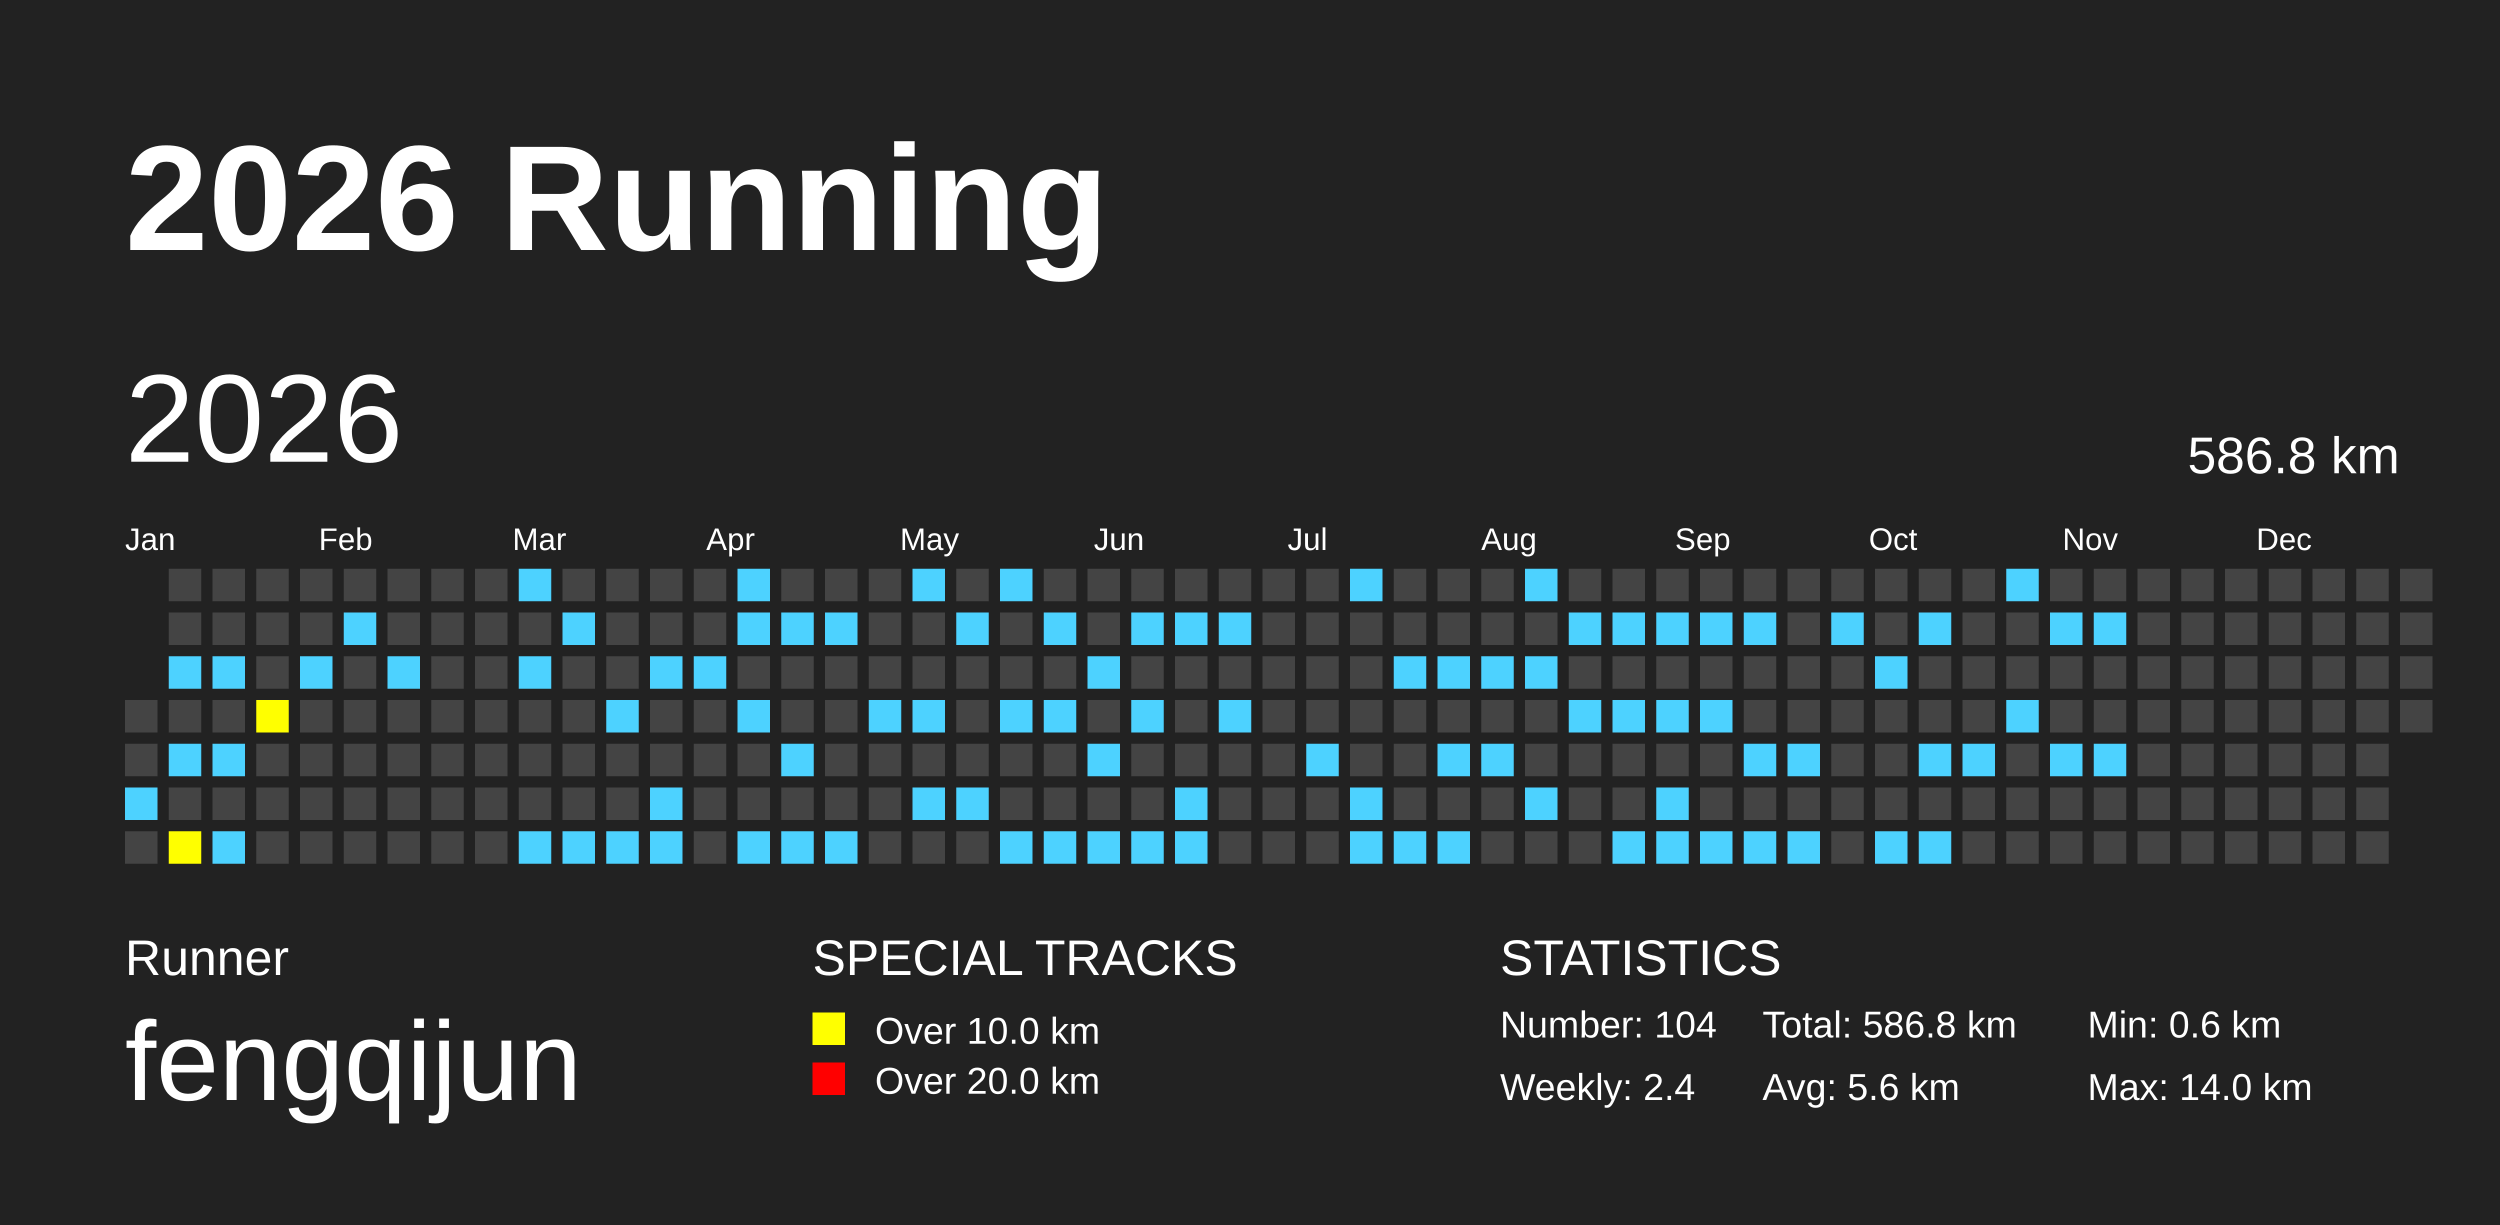
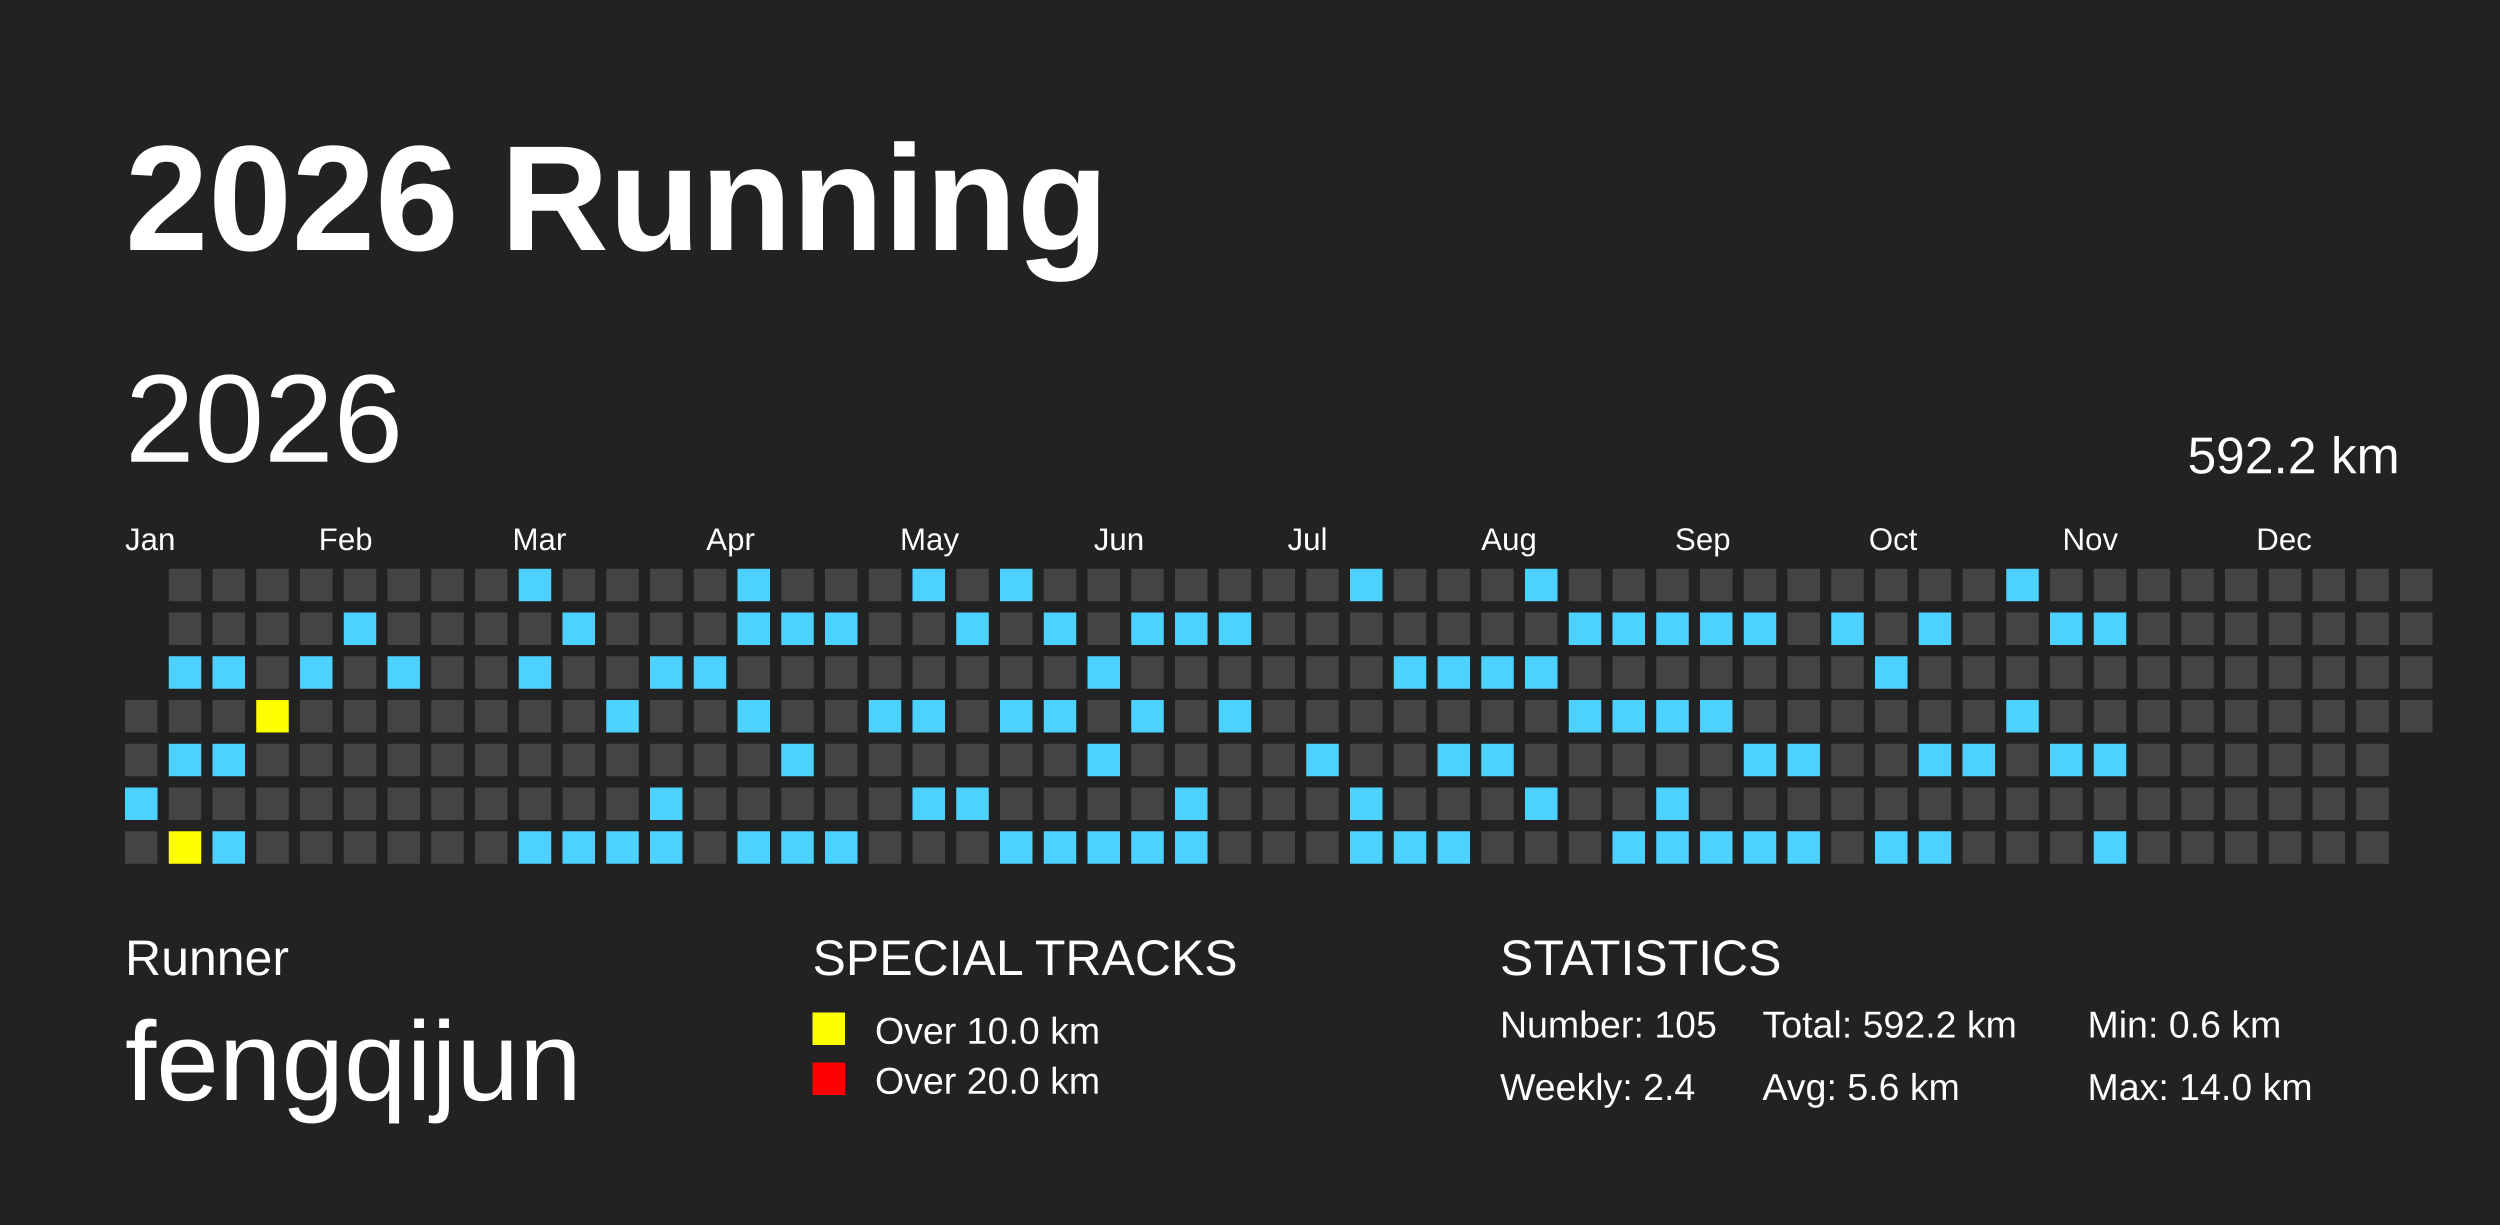
<svg xmlns="http://www.w3.org/2000/svg" baseProfile="full" height="98mm" version="1.1" viewBox="0,0,200,98" width="200mm">
  <defs />
  <rect fill="#222222" height="98" width="200" x="0" y="0" />
  <text fill="#FFFFFF" style="font-size:12px; font-family:Arial; font-weight:bold;" x="10" y="20">2026 Running</text>
  <text fill="#FFFFFF" style="font-size:4px; font-family:Arial" x="10" y="78">Runner</text>
  <text fill="#FFFFFF" style="font-size:9px; font-family:Arial" x="10" y="88">fengqijun</text>
  <text fill="#FFFFFF" style="font-size:4px; font-family:Arial" x="65" y="78">SPECIAL TRACKS</text>
  <rect fill="yellow" height="2.6" width="2.6" x="65" y="81" />
  <text fill="#FFFFFF" style="font-size:3px; font-family:Arial" x="70" y="83.5">Over 10.0 km</text>
  <rect fill="red" height="2.6" width="2.6" x="65" y="85" />
  <text fill="#FFFFFF" style="font-size:3px; font-family:Arial" x="70" y="87.5">Over 20.0 km</text>
  <text fill="#FFFFFF" style="font-size:4px; font-family:Arial" x="120" y="78">STATISTICS</text>
-   <text fill="#FFFFFF" style="font-size:3px; font-family:Arial" x="120" y="83">Number: 104</text>
+   <text fill="#FFFFFF" style="font-size:3px; font-family:Arial" x="120" y="83">Number: 105</text>
  <text fill="#FFFFFF" style="font-size:3px; font-family:Arial" x="120" y="88">Weekly: 2.4</text>
-   <text fill="#FFFFFF" style="font-size:3px; font-family:Arial" x="141" y="83">Total: 586.8 km</text>
+   <text fill="#FFFFFF" style="font-size:3px; font-family:Arial" x="141" y="83">Total: 592.2 km</text>
  <text fill="#FFFFFF" style="font-size:3px; font-family:Arial" x="141" y="88">Avg: 5.6 km</text>
  <text fill="#FFFFFF" style="font-size:3px; font-family:Arial" x="167" y="83">Min: 0.6 km</text>
  <text fill="#FFFFFF" style="font-size:3px; font-family:Arial" x="167" y="88">Max: 14.0 km</text>
  <text dominant-baseline="hanging" fill="#FFFFFF" style="font-size:10.0px; font-family:Arial;" x="10" y="30">2026</text>
-   <text dominant-baseline="hanging" fill="#FFFFFF" style="font-size:4.125px; font-family:Arial;" x="175" y="35">586.8 km</text>
+   <text dominant-baseline="hanging" fill="#FFFFFF" style="font-size:4.125px; font-family:Arial;" x="175" y="35">592.2 km</text>
  <text fill="#FFFFFF" style="font-size:2.5px; font-family:Arial" x="10.0" y="44">Jan</text>
  <text fill="#FFFFFF" style="font-size:2.5px; font-family:Arial" x="25.5" y="44">Feb</text>
  <text fill="#FFFFFF" style="font-size:2.5px; font-family:Arial" x="41.0" y="44">Mar</text>
  <text fill="#FFFFFF" style="font-size:2.5px; font-family:Arial" x="56.5" y="44">Apr</text>
  <text fill="#FFFFFF" style="font-size:2.5px; font-family:Arial" x="72.0" y="44">May</text>
  <text fill="#FFFFFF" style="font-size:2.5px; font-family:Arial" x="87.5" y="44">Jun</text>
  <text fill="#FFFFFF" style="font-size:2.5px; font-family:Arial" x="103.0" y="44">Jul</text>
  <text fill="#FFFFFF" style="font-size:2.5px; font-family:Arial" x="118.5" y="44">Aug</text>
  <text fill="#FFFFFF" style="font-size:2.5px; font-family:Arial" x="134.0" y="44">Sep</text>
  <text fill="#FFFFFF" style="font-size:2.5px; font-family:Arial" x="149.5" y="44">Oct</text>
  <text fill="#FFFFFF" style="font-size:2.5px; font-family:Arial" x="165.0" y="44">Nov</text>
  <text fill="#FFFFFF" style="font-size:2.5px; font-family:Arial" x="180.5" y="44">Dec</text>
  <rect fill="#444444" height="2.6" width="2.6" x="10.0" y="56.0" />
  <rect fill="#444444" height="2.6" width="2.6" x="10.0" y="59.5" />
  <rect fill="#4DD2FF" height="2.6" width="2.6" x="10.0" y="63.0" />
  <rect fill="#444444" height="2.6" width="2.6" x="10.0" y="66.5" />
  <rect fill="#444444" height="2.6" width="2.6" x="13.5" y="45.5" />
  <rect fill="#444444" height="2.6" width="2.6" x="13.5" y="49.0" />
  <rect fill="#4DD2FF" height="2.6" width="2.6" x="13.5" y="52.5" />
  <rect fill="#444444" height="2.6" width="2.6" x="13.5" y="56.0" />
  <rect fill="#4DD2FF" height="2.6" width="2.6" x="13.5" y="59.5" />
  <rect fill="#444444" height="2.6" width="2.6" x="13.5" y="63.0" />
  <rect fill="yellow" height="2.6" width="2.6" x="13.5" y="66.5" />
  <rect fill="#444444" height="2.6" width="2.6" x="17.0" y="45.5" />
  <rect fill="#444444" height="2.6" width="2.6" x="17.0" y="49.0" />
  <rect fill="#4DD2FF" height="2.6" width="2.6" x="17.0" y="52.5" />
  <rect fill="#444444" height="2.6" width="2.6" x="17.0" y="56.0" />
  <rect fill="#4DD2FF" height="2.6" width="2.6" x="17.0" y="59.5" />
  <rect fill="#444444" height="2.6" width="2.6" x="17.0" y="63.0" />
  <rect fill="#4DD2FF" height="2.6" width="2.6" x="17.0" y="66.5" />
  <rect fill="#444444" height="2.6" width="2.6" x="20.5" y="45.5" />
  <rect fill="#444444" height="2.6" width="2.6" x="20.5" y="49.0" />
  <rect fill="#444444" height="2.6" width="2.6" x="20.5" y="52.5" />
  <rect fill="yellow" height="2.6" width="2.6" x="20.5" y="56.0" />
  <rect fill="#444444" height="2.6" width="2.6" x="20.5" y="59.5" />
  <rect fill="#444444" height="2.6" width="2.6" x="20.5" y="63.0" />
  <rect fill="#444444" height="2.6" width="2.6" x="20.5" y="66.5" />
  <rect fill="#444444" height="2.6" width="2.6" x="24.0" y="45.5" />
  <rect fill="#444444" height="2.6" width="2.6" x="24.0" y="49.0" />
  <rect fill="#4DD2FF" height="2.6" width="2.6" x="24.0" y="52.5" />
  <rect fill="#444444" height="2.6" width="2.6" x="24.0" y="56.0" />
  <rect fill="#444444" height="2.6" width="2.6" x="24.0" y="59.5" />
  <rect fill="#444444" height="2.6" width="2.6" x="24.0" y="63.0" />
  <rect fill="#444444" height="2.6" width="2.6" x="24.0" y="66.5" />
  <rect fill="#444444" height="2.6" width="2.6" x="27.5" y="45.5" />
  <rect fill="#4DD2FF" height="2.6" width="2.6" x="27.5" y="49.0" />
  <rect fill="#444444" height="2.6" width="2.6" x="27.5" y="52.5" />
  <rect fill="#444444" height="2.6" width="2.6" x="27.5" y="56.0" />
  <rect fill="#444444" height="2.6" width="2.6" x="27.5" y="59.5" />
  <rect fill="#444444" height="2.6" width="2.6" x="27.5" y="63.0" />
  <rect fill="#444444" height="2.6" width="2.6" x="27.5" y="66.5" />
  <rect fill="#444444" height="2.6" width="2.6" x="31.0" y="45.5" />
  <rect fill="#444444" height="2.6" width="2.6" x="31.0" y="49.0" />
  <rect fill="#4DD2FF" height="2.6" width="2.6" x="31.0" y="52.5" />
  <rect fill="#444444" height="2.6" width="2.6" x="31.0" y="56.0" />
  <rect fill="#444444" height="2.6" width="2.6" x="31.0" y="59.5" />
  <rect fill="#444444" height="2.6" width="2.6" x="31.0" y="63.0" />
  <rect fill="#444444" height="2.6" width="2.6" x="31.0" y="66.5" />
  <rect fill="#444444" height="2.6" width="2.6" x="34.5" y="45.5" />
  <rect fill="#444444" height="2.6" width="2.6" x="34.5" y="49.0" />
  <rect fill="#444444" height="2.6" width="2.6" x="34.5" y="52.5" />
  <rect fill="#444444" height="2.6" width="2.6" x="34.5" y="56.0" />
  <rect fill="#444444" height="2.6" width="2.6" x="34.5" y="59.5" />
  <rect fill="#444444" height="2.6" width="2.6" x="34.5" y="63.0" />
  <rect fill="#444444" height="2.6" width="2.6" x="34.5" y="66.5" />
  <rect fill="#444444" height="2.6" width="2.6" x="38.0" y="45.5" />
  <rect fill="#444444" height="2.6" width="2.6" x="38.0" y="49.0" />
  <rect fill="#444444" height="2.6" width="2.6" x="38.0" y="52.5" />
  <rect fill="#444444" height="2.6" width="2.6" x="38.0" y="56.0" />
  <rect fill="#444444" height="2.6" width="2.6" x="38.0" y="59.5" />
  <rect fill="#444444" height="2.6" width="2.6" x="38.0" y="63.0" />
  <rect fill="#444444" height="2.6" width="2.6" x="38.0" y="66.5" />
  <rect fill="#4DD2FF" height="2.6" width="2.6" x="41.5" y="45.5" />
  <rect fill="#444444" height="2.6" width="2.6" x="41.5" y="49.0" />
  <rect fill="#4DD2FF" height="2.6" width="2.6" x="41.5" y="52.5" />
  <rect fill="#444444" height="2.6" width="2.6" x="41.5" y="56.0" />
  <rect fill="#444444" height="2.6" width="2.6" x="41.5" y="59.5" />
  <rect fill="#444444" height="2.6" width="2.6" x="41.5" y="63.0" />
  <rect fill="#4DD2FF" height="2.6" width="2.6" x="41.5" y="66.5" />
  <rect fill="#444444" height="2.6" width="2.6" x="45.0" y="45.5" />
  <rect fill="#4DD2FF" height="2.6" width="2.6" x="45.0" y="49.0" />
  <rect fill="#444444" height="2.6" width="2.6" x="45.0" y="52.5" />
  <rect fill="#444444" height="2.6" width="2.6" x="45.0" y="56.0" />
  <rect fill="#444444" height="2.6" width="2.6" x="45.0" y="59.5" />
  <rect fill="#444444" height="2.6" width="2.6" x="45.0" y="63.0" />
  <rect fill="#4DD2FF" height="2.6" width="2.6" x="45.0" y="66.5" />
  <rect fill="#444444" height="2.6" width="2.6" x="48.5" y="45.5" />
  <rect fill="#444444" height="2.6" width="2.6" x="48.5" y="49.0" />
  <rect fill="#444444" height="2.6" width="2.6" x="48.5" y="52.5" />
  <rect fill="#4DD2FF" height="2.6" width="2.6" x="48.5" y="56.0" />
  <rect fill="#444444" height="2.6" width="2.6" x="48.5" y="59.5" />
  <rect fill="#444444" height="2.6" width="2.6" x="48.5" y="63.0" />
  <rect fill="#4DD2FF" height="2.6" width="2.6" x="48.5" y="66.5" />
  <rect fill="#444444" height="2.6" width="2.6" x="52.0" y="45.5" />
  <rect fill="#444444" height="2.6" width="2.6" x="52.0" y="49.0" />
  <rect fill="#4DD2FF" height="2.6" width="2.6" x="52.0" y="52.5" />
  <rect fill="#444444" height="2.6" width="2.6" x="52.0" y="56.0" />
  <rect fill="#444444" height="2.6" width="2.6" x="52.0" y="59.5" />
  <rect fill="#4DD2FF" height="2.6" width="2.6" x="52.0" y="63.0" />
  <rect fill="#4DD2FF" height="2.6" width="2.6" x="52.0" y="66.5" />
  <rect fill="#444444" height="2.6" width="2.6" x="55.5" y="45.5" />
  <rect fill="#444444" height="2.6" width="2.6" x="55.5" y="49.0" />
  <rect fill="#4DD2FF" height="2.6" width="2.6" x="55.5" y="52.5" />
  <rect fill="#444444" height="2.6" width="2.6" x="55.5" y="56.0" />
  <rect fill="#444444" height="2.6" width="2.6" x="55.5" y="59.5" />
  <rect fill="#444444" height="2.6" width="2.6" x="55.5" y="63.0" />
  <rect fill="#444444" height="2.6" width="2.6" x="55.5" y="66.5" />
  <rect fill="#4DD2FF" height="2.6" width="2.6" x="59.0" y="45.5" />
  <rect fill="#4DD2FF" height="2.6" width="2.6" x="59.0" y="49.0" />
  <rect fill="#444444" height="2.6" width="2.6" x="59.0" y="52.5" />
  <rect fill="#4DD2FF" height="2.6" width="2.6" x="59.0" y="56.0" />
  <rect fill="#444444" height="2.6" width="2.6" x="59.0" y="59.5" />
  <rect fill="#444444" height="2.6" width="2.6" x="59.0" y="63.0" />
  <rect fill="#4DD2FF" height="2.6" width="2.6" x="59.0" y="66.5" />
  <rect fill="#444444" height="2.6" width="2.6" x="62.5" y="45.5" />
  <rect fill="#4DD2FF" height="2.6" width="2.6" x="62.5" y="49.0" />
  <rect fill="#444444" height="2.6" width="2.6" x="62.5" y="52.5" />
  <rect fill="#444444" height="2.6" width="2.6" x="62.5" y="56.0" />
  <rect fill="#4DD2FF" height="2.6" width="2.6" x="62.5" y="59.5" />
  <rect fill="#444444" height="2.6" width="2.6" x="62.5" y="63.0" />
  <rect fill="#4DD2FF" height="2.6" width="2.6" x="62.5" y="66.5" />
  <rect fill="#444444" height="2.6" width="2.6" x="66.0" y="45.5" />
  <rect fill="#4DD2FF" height="2.6" width="2.6" x="66.0" y="49.0" />
  <rect fill="#444444" height="2.6" width="2.6" x="66.0" y="52.5" />
  <rect fill="#444444" height="2.6" width="2.6" x="66.0" y="56.0" />
  <rect fill="#444444" height="2.6" width="2.6" x="66.0" y="59.5" />
  <rect fill="#444444" height="2.6" width="2.6" x="66.0" y="63.0" />
  <rect fill="#4DD2FF" height="2.6" width="2.6" x="66.0" y="66.5" />
  <rect fill="#444444" height="2.6" width="2.6" x="69.5" y="45.5" />
  <rect fill="#444444" height="2.6" width="2.6" x="69.5" y="49.0" />
  <rect fill="#444444" height="2.6" width="2.6" x="69.5" y="52.5" />
  <rect fill="#4DD2FF" height="2.6" width="2.6" x="69.5" y="56.0" />
  <rect fill="#444444" height="2.6" width="2.6" x="69.5" y="59.5" />
  <rect fill="#444444" height="2.6" width="2.6" x="69.5" y="63.0" />
  <rect fill="#444444" height="2.6" width="2.6" x="69.5" y="66.5" />
  <rect fill="#4DD2FF" height="2.6" width="2.6" x="73.0" y="45.5" />
  <rect fill="#444444" height="2.6" width="2.6" x="73.0" y="49.0" />
  <rect fill="#444444" height="2.6" width="2.6" x="73.0" y="52.5" />
  <rect fill="#4DD2FF" height="2.6" width="2.6" x="73.0" y="56.0" />
  <rect fill="#444444" height="2.6" width="2.6" x="73.0" y="59.5" />
  <rect fill="#4DD2FF" height="2.6" width="2.6" x="73.0" y="63.0" />
  <rect fill="#444444" height="2.6" width="2.6" x="73.0" y="66.5" />
  <rect fill="#444444" height="2.6" width="2.6" x="76.5" y="45.5" />
  <rect fill="#4DD2FF" height="2.6" width="2.6" x="76.5" y="49.0" />
  <rect fill="#444444" height="2.6" width="2.6" x="76.5" y="52.5" />
  <rect fill="#444444" height="2.6" width="2.6" x="76.5" y="56.0" />
  <rect fill="#444444" height="2.6" width="2.6" x="76.5" y="59.5" />
  <rect fill="#4DD2FF" height="2.6" width="2.6" x="76.5" y="63.0" />
  <rect fill="#444444" height="2.6" width="2.6" x="76.5" y="66.5" />
  <rect fill="#4DD2FF" height="2.6" width="2.6" x="80.0" y="45.5" />
  <rect fill="#444444" height="2.6" width="2.6" x="80.0" y="49.0" />
  <rect fill="#444444" height="2.6" width="2.6" x="80.0" y="52.5" />
  <rect fill="#4DD2FF" height="2.6" width="2.6" x="80.0" y="56.0" />
  <rect fill="#444444" height="2.6" width="2.6" x="80.0" y="59.5" />
  <rect fill="#444444" height="2.6" width="2.6" x="80.0" y="63.0" />
  <rect fill="#4DD2FF" height="2.6" width="2.6" x="80.0" y="66.5" />
  <rect fill="#444444" height="2.6" width="2.6" x="83.5" y="45.5" />
  <rect fill="#4DD2FF" height="2.6" width="2.6" x="83.5" y="49.0" />
  <rect fill="#444444" height="2.6" width="2.6" x="83.5" y="52.5" />
  <rect fill="#4DD2FF" height="2.6" width="2.6" x="83.5" y="56.0" />
  <rect fill="#444444" height="2.6" width="2.6" x="83.5" y="59.5" />
  <rect fill="#444444" height="2.6" width="2.6" x="83.5" y="63.0" />
  <rect fill="#4DD2FF" height="2.6" width="2.6" x="83.5" y="66.5" />
  <rect fill="#444444" height="2.6" width="2.6" x="87.0" y="45.5" />
  <rect fill="#444444" height="2.6" width="2.6" x="87.0" y="49.0" />
  <rect fill="#4DD2FF" height="2.6" width="2.6" x="87.0" y="52.5" />
  <rect fill="#444444" height="2.6" width="2.6" x="87.0" y="56.0" />
  <rect fill="#4DD2FF" height="2.6" width="2.6" x="87.0" y="59.5" />
  <rect fill="#444444" height="2.6" width="2.6" x="87.0" y="63.0" />
  <rect fill="#4DD2FF" height="2.6" width="2.6" x="87.0" y="66.5" />
  <rect fill="#444444" height="2.6" width="2.6" x="90.5" y="45.5" />
  <rect fill="#4DD2FF" height="2.6" width="2.6" x="90.5" y="49.0" />
  <rect fill="#444444" height="2.6" width="2.6" x="90.5" y="52.5" />
  <rect fill="#4DD2FF" height="2.6" width="2.6" x="90.5" y="56.0" />
  <rect fill="#444444" height="2.6" width="2.6" x="90.5" y="59.5" />
  <rect fill="#444444" height="2.6" width="2.6" x="90.5" y="63.0" />
  <rect fill="#4DD2FF" height="2.6" width="2.6" x="90.5" y="66.5" />
  <rect fill="#444444" height="2.6" width="2.6" x="94.0" y="45.5" />
  <rect fill="#4DD2FF" height="2.6" width="2.6" x="94.0" y="49.0" />
  <rect fill="#444444" height="2.6" width="2.6" x="94.0" y="52.5" />
  <rect fill="#444444" height="2.6" width="2.6" x="94.0" y="56.0" />
  <rect fill="#444444" height="2.6" width="2.6" x="94.0" y="59.5" />
  <rect fill="#4DD2FF" height="2.6" width="2.6" x="94.0" y="63.0" />
  <rect fill="#4DD2FF" height="2.6" width="2.6" x="94.0" y="66.5" />
  <rect fill="#444444" height="2.6" width="2.6" x="97.5" y="45.5" />
  <rect fill="#4DD2FF" height="2.6" width="2.6" x="97.5" y="49.0" />
  <rect fill="#444444" height="2.6" width="2.6" x="97.5" y="52.5" />
  <rect fill="#4DD2FF" height="2.6" width="2.6" x="97.5" y="56.0" />
  <rect fill="#444444" height="2.6" width="2.6" x="97.5" y="59.5" />
  <rect fill="#444444" height="2.6" width="2.6" x="97.5" y="63.0" />
  <rect fill="#444444" height="2.6" width="2.6" x="97.5" y="66.5" />
  <rect fill="#444444" height="2.6" width="2.6" x="101.0" y="45.5" />
  <rect fill="#444444" height="2.6" width="2.6" x="101.0" y="49.0" />
  <rect fill="#444444" height="2.6" width="2.6" x="101.0" y="52.5" />
  <rect fill="#444444" height="2.6" width="2.6" x="101.0" y="56.0" />
  <rect fill="#444444" height="2.6" width="2.6" x="101.0" y="59.5" />
  <rect fill="#444444" height="2.6" width="2.6" x="101.0" y="63.0" />
  <rect fill="#444444" height="2.6" width="2.6" x="101.0" y="66.5" />
  <rect fill="#444444" height="2.6" width="2.6" x="104.5" y="45.5" />
  <rect fill="#444444" height="2.6" width="2.6" x="104.5" y="49.0" />
  <rect fill="#444444" height="2.6" width="2.6" x="104.5" y="52.5" />
  <rect fill="#444444" height="2.6" width="2.6" x="104.5" y="56.0" />
  <rect fill="#4DD2FF" height="2.6" width="2.6" x="104.5" y="59.5" />
  <rect fill="#444444" height="2.6" width="2.6" x="104.5" y="63.0" />
  <rect fill="#444444" height="2.6" width="2.6" x="104.5" y="66.5" />
  <rect fill="#4DD2FF" height="2.6" width="2.6" x="108.0" y="45.5" />
  <rect fill="#444444" height="2.6" width="2.6" x="108.0" y="49.0" />
  <rect fill="#444444" height="2.6" width="2.6" x="108.0" y="52.5" />
  <rect fill="#444444" height="2.6" width="2.6" x="108.0" y="56.0" />
  <rect fill="#444444" height="2.6" width="2.6" x="108.0" y="59.5" />
  <rect fill="#4DD2FF" height="2.6" width="2.6" x="108.0" y="63.0" />
  <rect fill="#4DD2FF" height="2.6" width="2.6" x="108.0" y="66.5" />
  <rect fill="#444444" height="2.6" width="2.6" x="111.5" y="45.5" />
  <rect fill="#444444" height="2.6" width="2.6" x="111.5" y="49.0" />
  <rect fill="#4DD2FF" height="2.6" width="2.6" x="111.5" y="52.5" />
  <rect fill="#444444" height="2.6" width="2.6" x="111.5" y="56.0" />
  <rect fill="#444444" height="2.6" width="2.6" x="111.5" y="59.5" />
  <rect fill="#444444" height="2.6" width="2.6" x="111.5" y="63.0" />
  <rect fill="#4DD2FF" height="2.6" width="2.6" x="111.5" y="66.5" />
  <rect fill="#444444" height="2.6" width="2.6" x="115.0" y="45.5" />
  <rect fill="#444444" height="2.6" width="2.6" x="115.0" y="49.0" />
  <rect fill="#4DD2FF" height="2.6" width="2.6" x="115.0" y="52.5" />
  <rect fill="#444444" height="2.6" width="2.6" x="115.0" y="56.0" />
  <rect fill="#4DD2FF" height="2.6" width="2.6" x="115.0" y="59.5" />
  <rect fill="#444444" height="2.6" width="2.6" x="115.0" y="63.0" />
  <rect fill="#4DD2FF" height="2.6" width="2.6" x="115.0" y="66.5" />
  <rect fill="#444444" height="2.6" width="2.6" x="118.5" y="45.5" />
  <rect fill="#444444" height="2.6" width="2.6" x="118.5" y="49.0" />
  <rect fill="#4DD2FF" height="2.6" width="2.6" x="118.5" y="52.5" />
  <rect fill="#444444" height="2.6" width="2.6" x="118.5" y="56.0" />
  <rect fill="#4DD2FF" height="2.6" width="2.6" x="118.5" y="59.5" />
  <rect fill="#444444" height="2.6" width="2.6" x="118.5" y="63.0" />
  <rect fill="#444444" height="2.6" width="2.6" x="118.5" y="66.5" />
  <rect fill="#4DD2FF" height="2.6" width="2.6" x="122.0" y="45.5" />
  <rect fill="#444444" height="2.6" width="2.6" x="122.0" y="49.0" />
  <rect fill="#4DD2FF" height="2.6" width="2.6" x="122.0" y="52.5" />
  <rect fill="#444444" height="2.6" width="2.6" x="122.0" y="56.0" />
  <rect fill="#444444" height="2.6" width="2.6" x="122.0" y="59.5" />
  <rect fill="#4DD2FF" height="2.6" width="2.6" x="122.0" y="63.0" />
  <rect fill="#444444" height="2.6" width="2.6" x="122.0" y="66.5" />
  <rect fill="#444444" height="2.6" width="2.6" x="125.5" y="45.5" />
  <rect fill="#4DD2FF" height="2.6" width="2.6" x="125.5" y="49.0" />
  <rect fill="#444444" height="2.6" width="2.6" x="125.5" y="52.5" />
  <rect fill="#4DD2FF" height="2.6" width="2.6" x="125.5" y="56.0" />
  <rect fill="#444444" height="2.6" width="2.6" x="125.5" y="59.5" />
  <rect fill="#444444" height="2.6" width="2.6" x="125.5" y="63.0" />
  <rect fill="#444444" height="2.6" width="2.6" x="125.5" y="66.5" />
  <rect fill="#444444" height="2.6" width="2.6" x="129.0" y="45.5" />
  <rect fill="#4DD2FF" height="2.6" width="2.6" x="129.0" y="49.0" />
  <rect fill="#444444" height="2.6" width="2.6" x="129.0" y="52.5" />
  <rect fill="#4DD2FF" height="2.6" width="2.6" x="129.0" y="56.0" />
  <rect fill="#444444" height="2.6" width="2.6" x="129.0" y="59.5" />
  <rect fill="#444444" height="2.6" width="2.6" x="129.0" y="63.0" />
  <rect fill="#4DD2FF" height="2.6" width="2.6" x="129.0" y="66.5" />
  <rect fill="#444444" height="2.6" width="2.6" x="132.5" y="45.5" />
  <rect fill="#4DD2FF" height="2.6" width="2.6" x="132.5" y="49.0" />
  <rect fill="#444444" height="2.6" width="2.6" x="132.5" y="52.5" />
  <rect fill="#4DD2FF" height="2.6" width="2.6" x="132.5" y="56.0" />
  <rect fill="#444444" height="2.6" width="2.6" x="132.5" y="59.5" />
  <rect fill="#4DD2FF" height="2.6" width="2.6" x="132.5" y="63.0" />
  <rect fill="#4DD2FF" height="2.6" width="2.6" x="132.5" y="66.5" />
  <rect fill="#444444" height="2.6" width="2.6" x="136.0" y="45.5" />
  <rect fill="#4DD2FF" height="2.6" width="2.6" x="136.0" y="49.0" />
  <rect fill="#444444" height="2.6" width="2.6" x="136.0" y="52.5" />
  <rect fill="#4DD2FF" height="2.6" width="2.6" x="136.0" y="56.0" />
  <rect fill="#444444" height="2.6" width="2.6" x="136.0" y="59.5" />
  <rect fill="#444444" height="2.6" width="2.6" x="136.0" y="63.0" />
  <rect fill="#4DD2FF" height="2.6" width="2.6" x="136.0" y="66.5" />
  <rect fill="#444444" height="2.6" width="2.6" x="139.5" y="45.5" />
  <rect fill="#4DD2FF" height="2.6" width="2.6" x="139.5" y="49.0" />
  <rect fill="#444444" height="2.6" width="2.6" x="139.5" y="52.5" />
  <rect fill="#444444" height="2.6" width="2.6" x="139.5" y="56.0" />
  <rect fill="#4DD2FF" height="2.6" width="2.6" x="139.5" y="59.5" />
  <rect fill="#444444" height="2.6" width="2.6" x="139.5" y="63.0" />
  <rect fill="#4DD2FF" height="2.6" width="2.6" x="139.5" y="66.5" />
  <rect fill="#444444" height="2.6" width="2.6" x="143.0" y="45.5" />
  <rect fill="#444444" height="2.6" width="2.6" x="143.0" y="49.0" />
  <rect fill="#444444" height="2.6" width="2.6" x="143.0" y="52.5" />
  <rect fill="#444444" height="2.6" width="2.6" x="143.0" y="56.0" />
  <rect fill="#4DD2FF" height="2.6" width="2.6" x="143.0" y="59.5" />
  <rect fill="#444444" height="2.6" width="2.6" x="143.0" y="63.0" />
  <rect fill="#4DD2FF" height="2.6" width="2.6" x="143.0" y="66.5" />
  <rect fill="#444444" height="2.6" width="2.6" x="146.5" y="45.5" />
  <rect fill="#4DD2FF" height="2.6" width="2.6" x="146.5" y="49.0" />
  <rect fill="#444444" height="2.6" width="2.6" x="146.5" y="52.5" />
  <rect fill="#444444" height="2.6" width="2.6" x="146.5" y="56.0" />
  <rect fill="#444444" height="2.6" width="2.6" x="146.5" y="59.5" />
  <rect fill="#444444" height="2.6" width="2.6" x="146.5" y="63.0" />
  <rect fill="#444444" height="2.6" width="2.6" x="146.5" y="66.5" />
  <rect fill="#444444" height="2.6" width="2.6" x="150.0" y="45.5" />
  <rect fill="#444444" height="2.6" width="2.6" x="150.0" y="49.0" />
  <rect fill="#4DD2FF" height="2.6" width="2.6" x="150.0" y="52.5" />
  <rect fill="#444444" height="2.6" width="2.6" x="150.0" y="56.0" />
  <rect fill="#444444" height="2.6" width="2.6" x="150.0" y="59.5" />
  <rect fill="#444444" height="2.6" width="2.6" x="150.0" y="63.0" />
  <rect fill="#4DD2FF" height="2.6" width="2.6" x="150.0" y="66.5" />
  <rect fill="#444444" height="2.6" width="2.6" x="153.5" y="45.5" />
  <rect fill="#4DD2FF" height="2.6" width="2.6" x="153.5" y="49.0" />
  <rect fill="#444444" height="2.6" width="2.6" x="153.5" y="52.5" />
  <rect fill="#444444" height="2.6" width="2.6" x="153.5" y="56.0" />
  <rect fill="#4DD2FF" height="2.6" width="2.6" x="153.5" y="59.5" />
  <rect fill="#444444" height="2.6" width="2.6" x="153.5" y="63.0" />
  <rect fill="#4DD2FF" height="2.6" width="2.6" x="153.5" y="66.5" />
  <rect fill="#444444" height="2.6" width="2.6" x="157.0" y="45.5" />
  <rect fill="#444444" height="2.6" width="2.6" x="157.0" y="49.0" />
  <rect fill="#444444" height="2.6" width="2.6" x="157.0" y="52.5" />
  <rect fill="#444444" height="2.6" width="2.6" x="157.0" y="56.0" />
  <rect fill="#4DD2FF" height="2.6" width="2.6" x="157.0" y="59.5" />
  <rect fill="#444444" height="2.6" width="2.6" x="157.0" y="63.0" />
  <rect fill="#444444" height="2.6" width="2.6" x="157.0" y="66.5" />
  <rect fill="#4DD2FF" height="2.6" width="2.6" x="160.5" y="45.5" />
  <rect fill="#444444" height="2.6" width="2.6" x="160.5" y="49.0" />
  <rect fill="#444444" height="2.6" width="2.6" x="160.5" y="52.5" />
  <rect fill="#4DD2FF" height="2.6" width="2.6" x="160.5" y="56.0" />
  <rect fill="#444444" height="2.6" width="2.6" x="160.5" y="59.5" />
  <rect fill="#444444" height="2.6" width="2.6" x="160.5" y="63.0" />
  <rect fill="#444444" height="2.6" width="2.6" x="160.5" y="66.5" />
  <rect fill="#444444" height="2.6" width="2.6" x="164.0" y="45.5" />
  <rect fill="#4DD2FF" height="2.6" width="2.6" x="164.0" y="49.0" />
  <rect fill="#444444" height="2.6" width="2.6" x="164.0" y="52.5" />
  <rect fill="#444444" height="2.6" width="2.6" x="164.0" y="56.0" />
  <rect fill="#4DD2FF" height="2.6" width="2.6" x="164.0" y="59.5" />
  <rect fill="#444444" height="2.6" width="2.6" x="164.0" y="63.0" />
  <rect fill="#444444" height="2.6" width="2.6" x="164.0" y="66.5" />
  <rect fill="#444444" height="2.6" width="2.6" x="167.5" y="45.5" />
  <rect fill="#4DD2FF" height="2.6" width="2.6" x="167.5" y="49.0" />
  <rect fill="#444444" height="2.6" width="2.6" x="167.5" y="52.5" />
  <rect fill="#444444" height="2.6" width="2.6" x="167.5" y="56.0" />
  <rect fill="#4DD2FF" height="2.6" width="2.6" x="167.5" y="59.5" />
  <rect fill="#444444" height="2.6" width="2.6" x="167.5" y="63.0" />
-   <rect fill="#444444" height="2.6" width="2.6" x="167.5" y="66.5" />
+   <rect fill="#4DD2FF" height="2.6" width="2.6" x="167.5" y="66.5" />
  <rect fill="#444444" height="2.6" width="2.6" x="171.0" y="45.5" />
  <rect fill="#444444" height="2.6" width="2.6" x="171.0" y="49.0" />
  <rect fill="#444444" height="2.6" width="2.6" x="171.0" y="52.5" />
  <rect fill="#444444" height="2.6" width="2.6" x="171.0" y="56.0" />
  <rect fill="#444444" height="2.6" width="2.6" x="171.0" y="59.5" />
  <rect fill="#444444" height="2.6" width="2.6" x="171.0" y="63.0" />
  <rect fill="#444444" height="2.6" width="2.6" x="171.0" y="66.5" />
  <rect fill="#444444" height="2.6" width="2.6" x="174.5" y="45.5" />
  <rect fill="#444444" height="2.6" width="2.6" x="174.5" y="49.0" />
  <rect fill="#444444" height="2.6" width="2.6" x="174.5" y="52.5" />
  <rect fill="#444444" height="2.6" width="2.6" x="174.5" y="56.0" />
  <rect fill="#444444" height="2.6" width="2.6" x="174.5" y="59.5" />
  <rect fill="#444444" height="2.6" width="2.6" x="174.5" y="63.0" />
  <rect fill="#444444" height="2.6" width="2.6" x="174.5" y="66.5" />
  <rect fill="#444444" height="2.6" width="2.6" x="178.0" y="45.5" />
  <rect fill="#444444" height="2.6" width="2.6" x="178.0" y="49.0" />
  <rect fill="#444444" height="2.6" width="2.6" x="178.0" y="52.5" />
  <rect fill="#444444" height="2.6" width="2.6" x="178.0" y="56.0" />
  <rect fill="#444444" height="2.6" width="2.6" x="178.0" y="59.5" />
  <rect fill="#444444" height="2.6" width="2.6" x="178.0" y="63.0" />
  <rect fill="#444444" height="2.6" width="2.6" x="178.0" y="66.5" />
  <rect fill="#444444" height="2.6" width="2.6" x="181.5" y="45.5" />
  <rect fill="#444444" height="2.6" width="2.6" x="181.5" y="49.0" />
  <rect fill="#444444" height="2.6" width="2.6" x="181.5" y="52.5" />
  <rect fill="#444444" height="2.6" width="2.6" x="181.5" y="56.0" />
  <rect fill="#444444" height="2.6" width="2.6" x="181.5" y="59.5" />
  <rect fill="#444444" height="2.6" width="2.6" x="181.5" y="63.0" />
  <rect fill="#444444" height="2.6" width="2.6" x="181.5" y="66.5" />
  <rect fill="#444444" height="2.6" width="2.6" x="185.0" y="45.5" />
  <rect fill="#444444" height="2.6" width="2.6" x="185.0" y="49.0" />
  <rect fill="#444444" height="2.6" width="2.6" x="185.0" y="52.5" />
  <rect fill="#444444" height="2.6" width="2.6" x="185.0" y="56.0" />
  <rect fill="#444444" height="2.6" width="2.6" x="185.0" y="59.5" />
  <rect fill="#444444" height="2.6" width="2.6" x="185.0" y="63.0" />
  <rect fill="#444444" height="2.6" width="2.6" x="185.0" y="66.5" />
  <rect fill="#444444" height="2.6" width="2.6" x="188.5" y="45.5" />
  <rect fill="#444444" height="2.6" width="2.6" x="188.5" y="49.0" />
  <rect fill="#444444" height="2.6" width="2.6" x="188.5" y="52.5" />
  <rect fill="#444444" height="2.6" width="2.6" x="188.5" y="56.0" />
  <rect fill="#444444" height="2.6" width="2.6" x="188.5" y="59.5" />
  <rect fill="#444444" height="2.6" width="2.6" x="188.5" y="63.0" />
  <rect fill="#444444" height="2.6" width="2.6" x="188.5" y="66.5" />
  <rect fill="#444444" height="2.6" width="2.6" x="192.0" y="45.5" />
  <rect fill="#444444" height="2.6" width="2.6" x="192.0" y="49.0" />
  <rect fill="#444444" height="2.6" width="2.6" x="192.0" y="52.5" />
  <rect fill="#444444" height="2.6" width="2.6" x="192.0" y="56.0" />
</svg>
